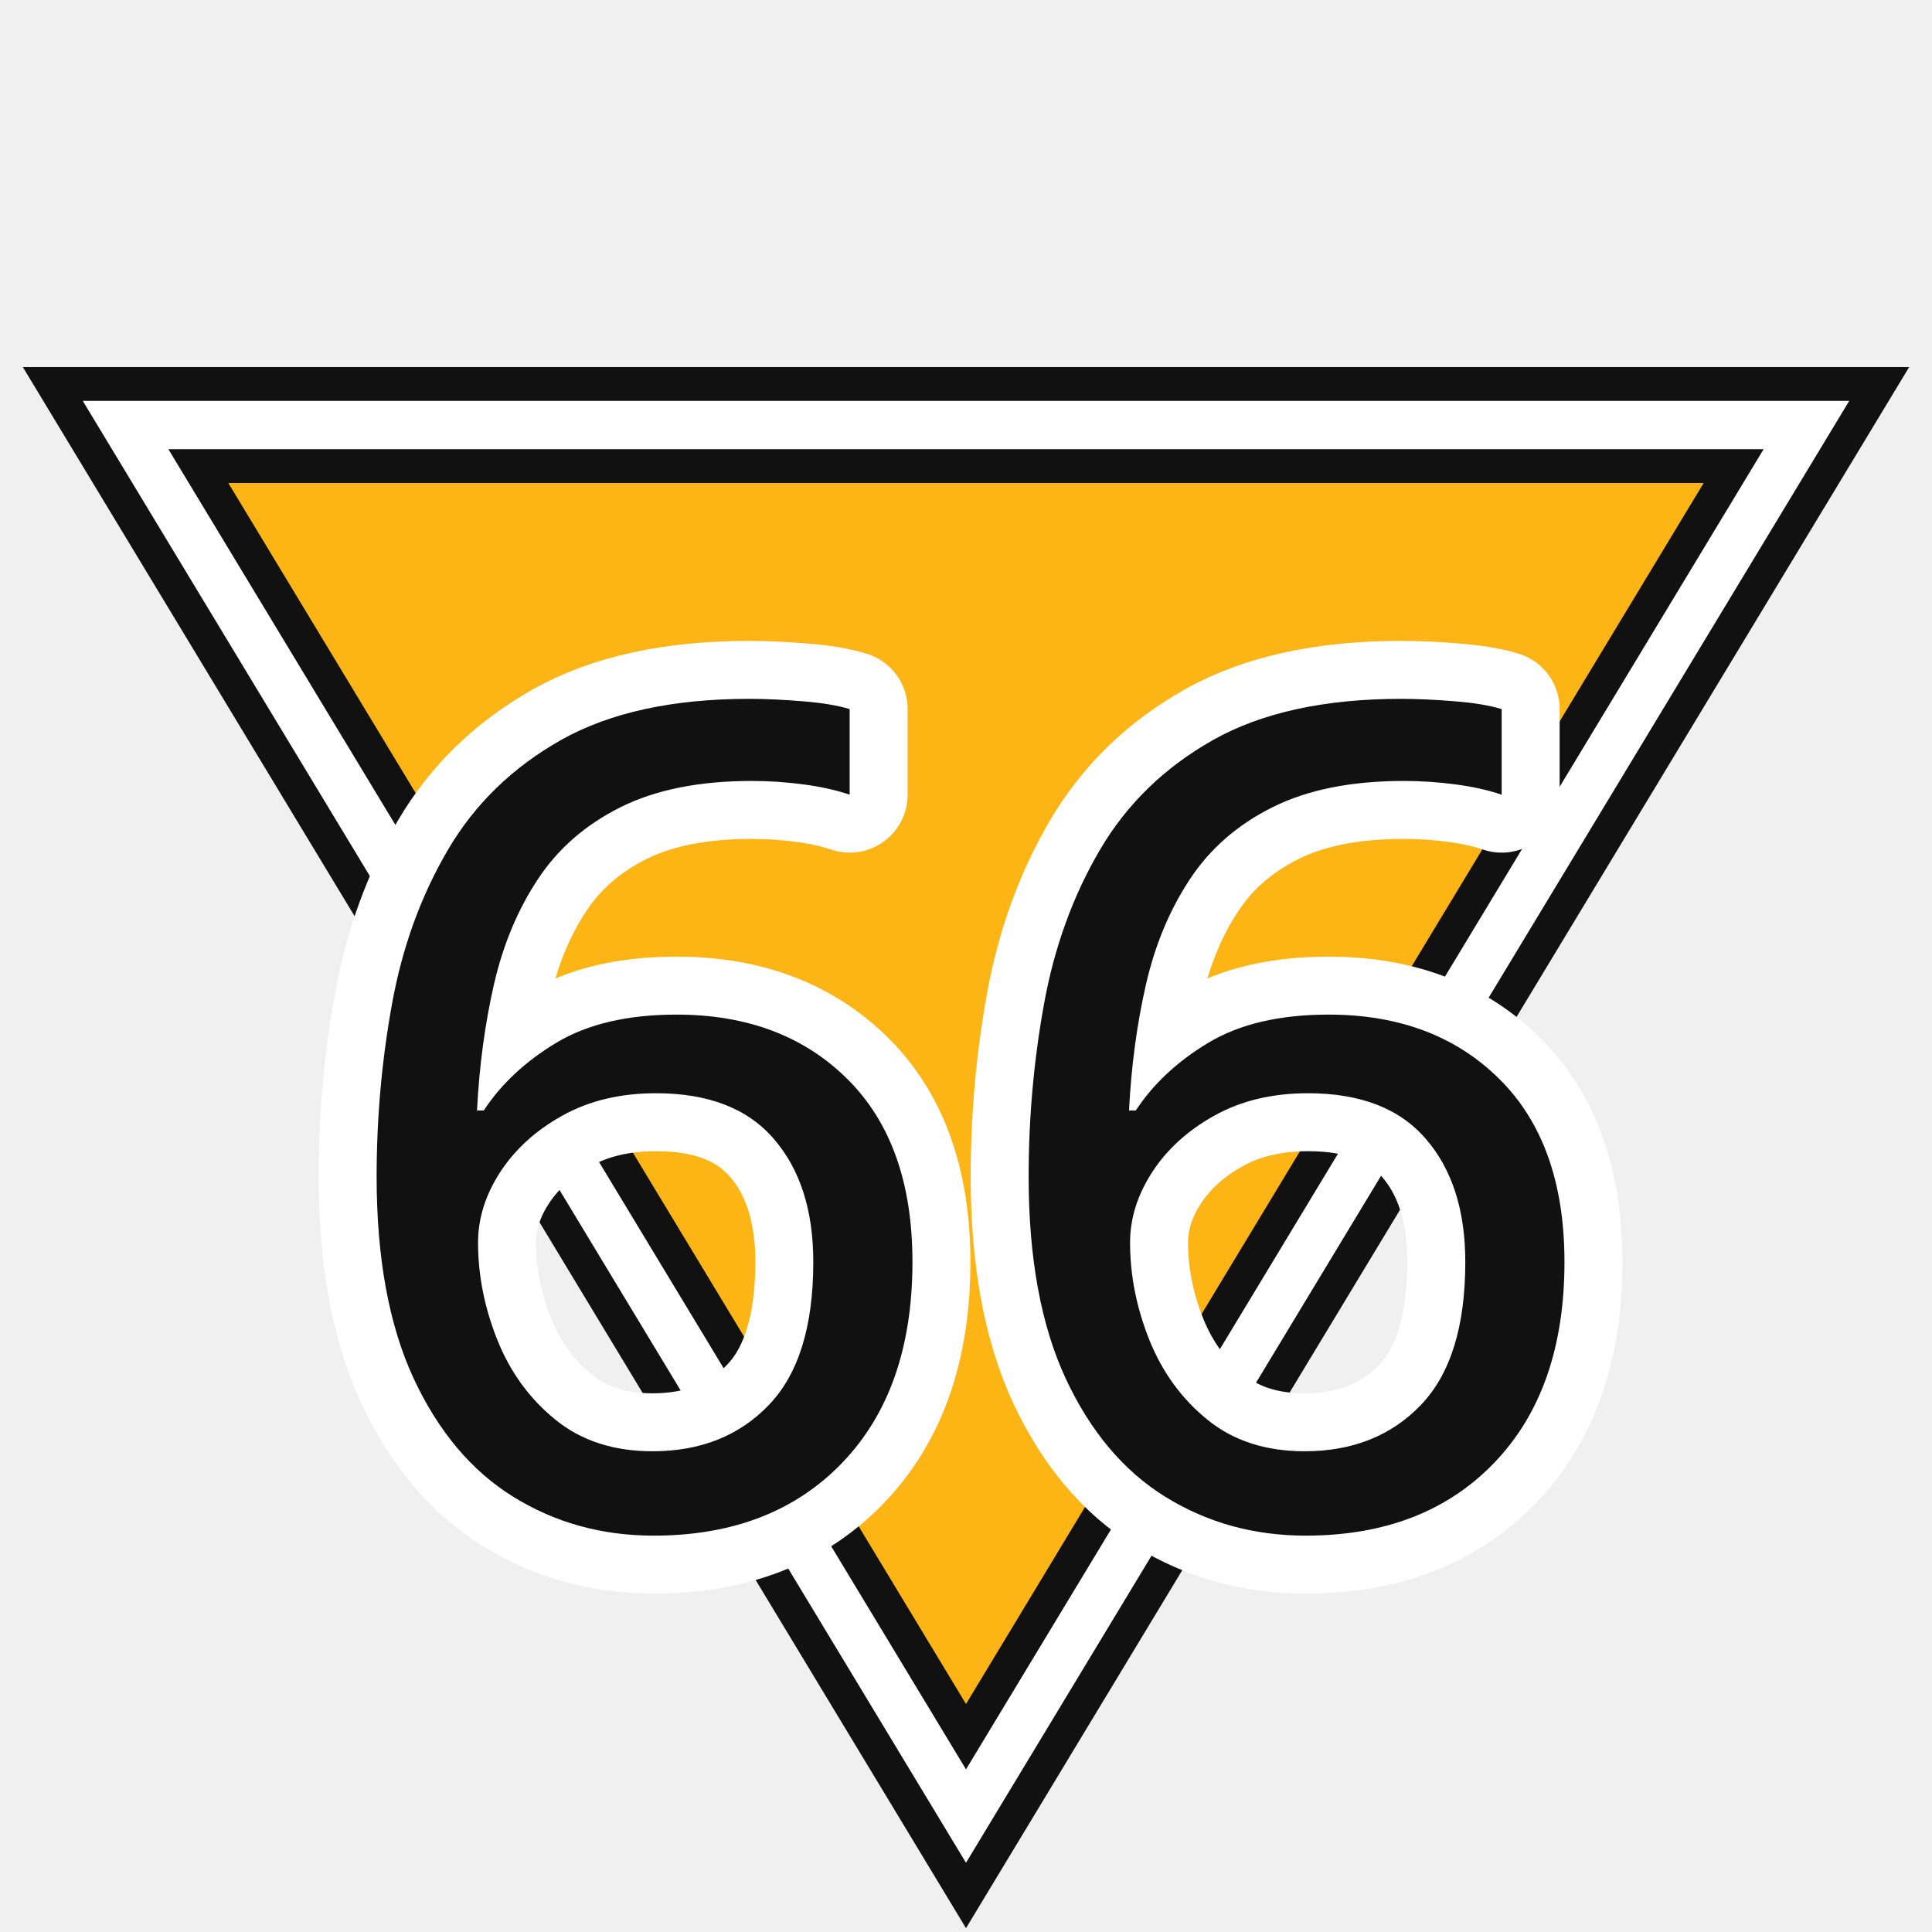
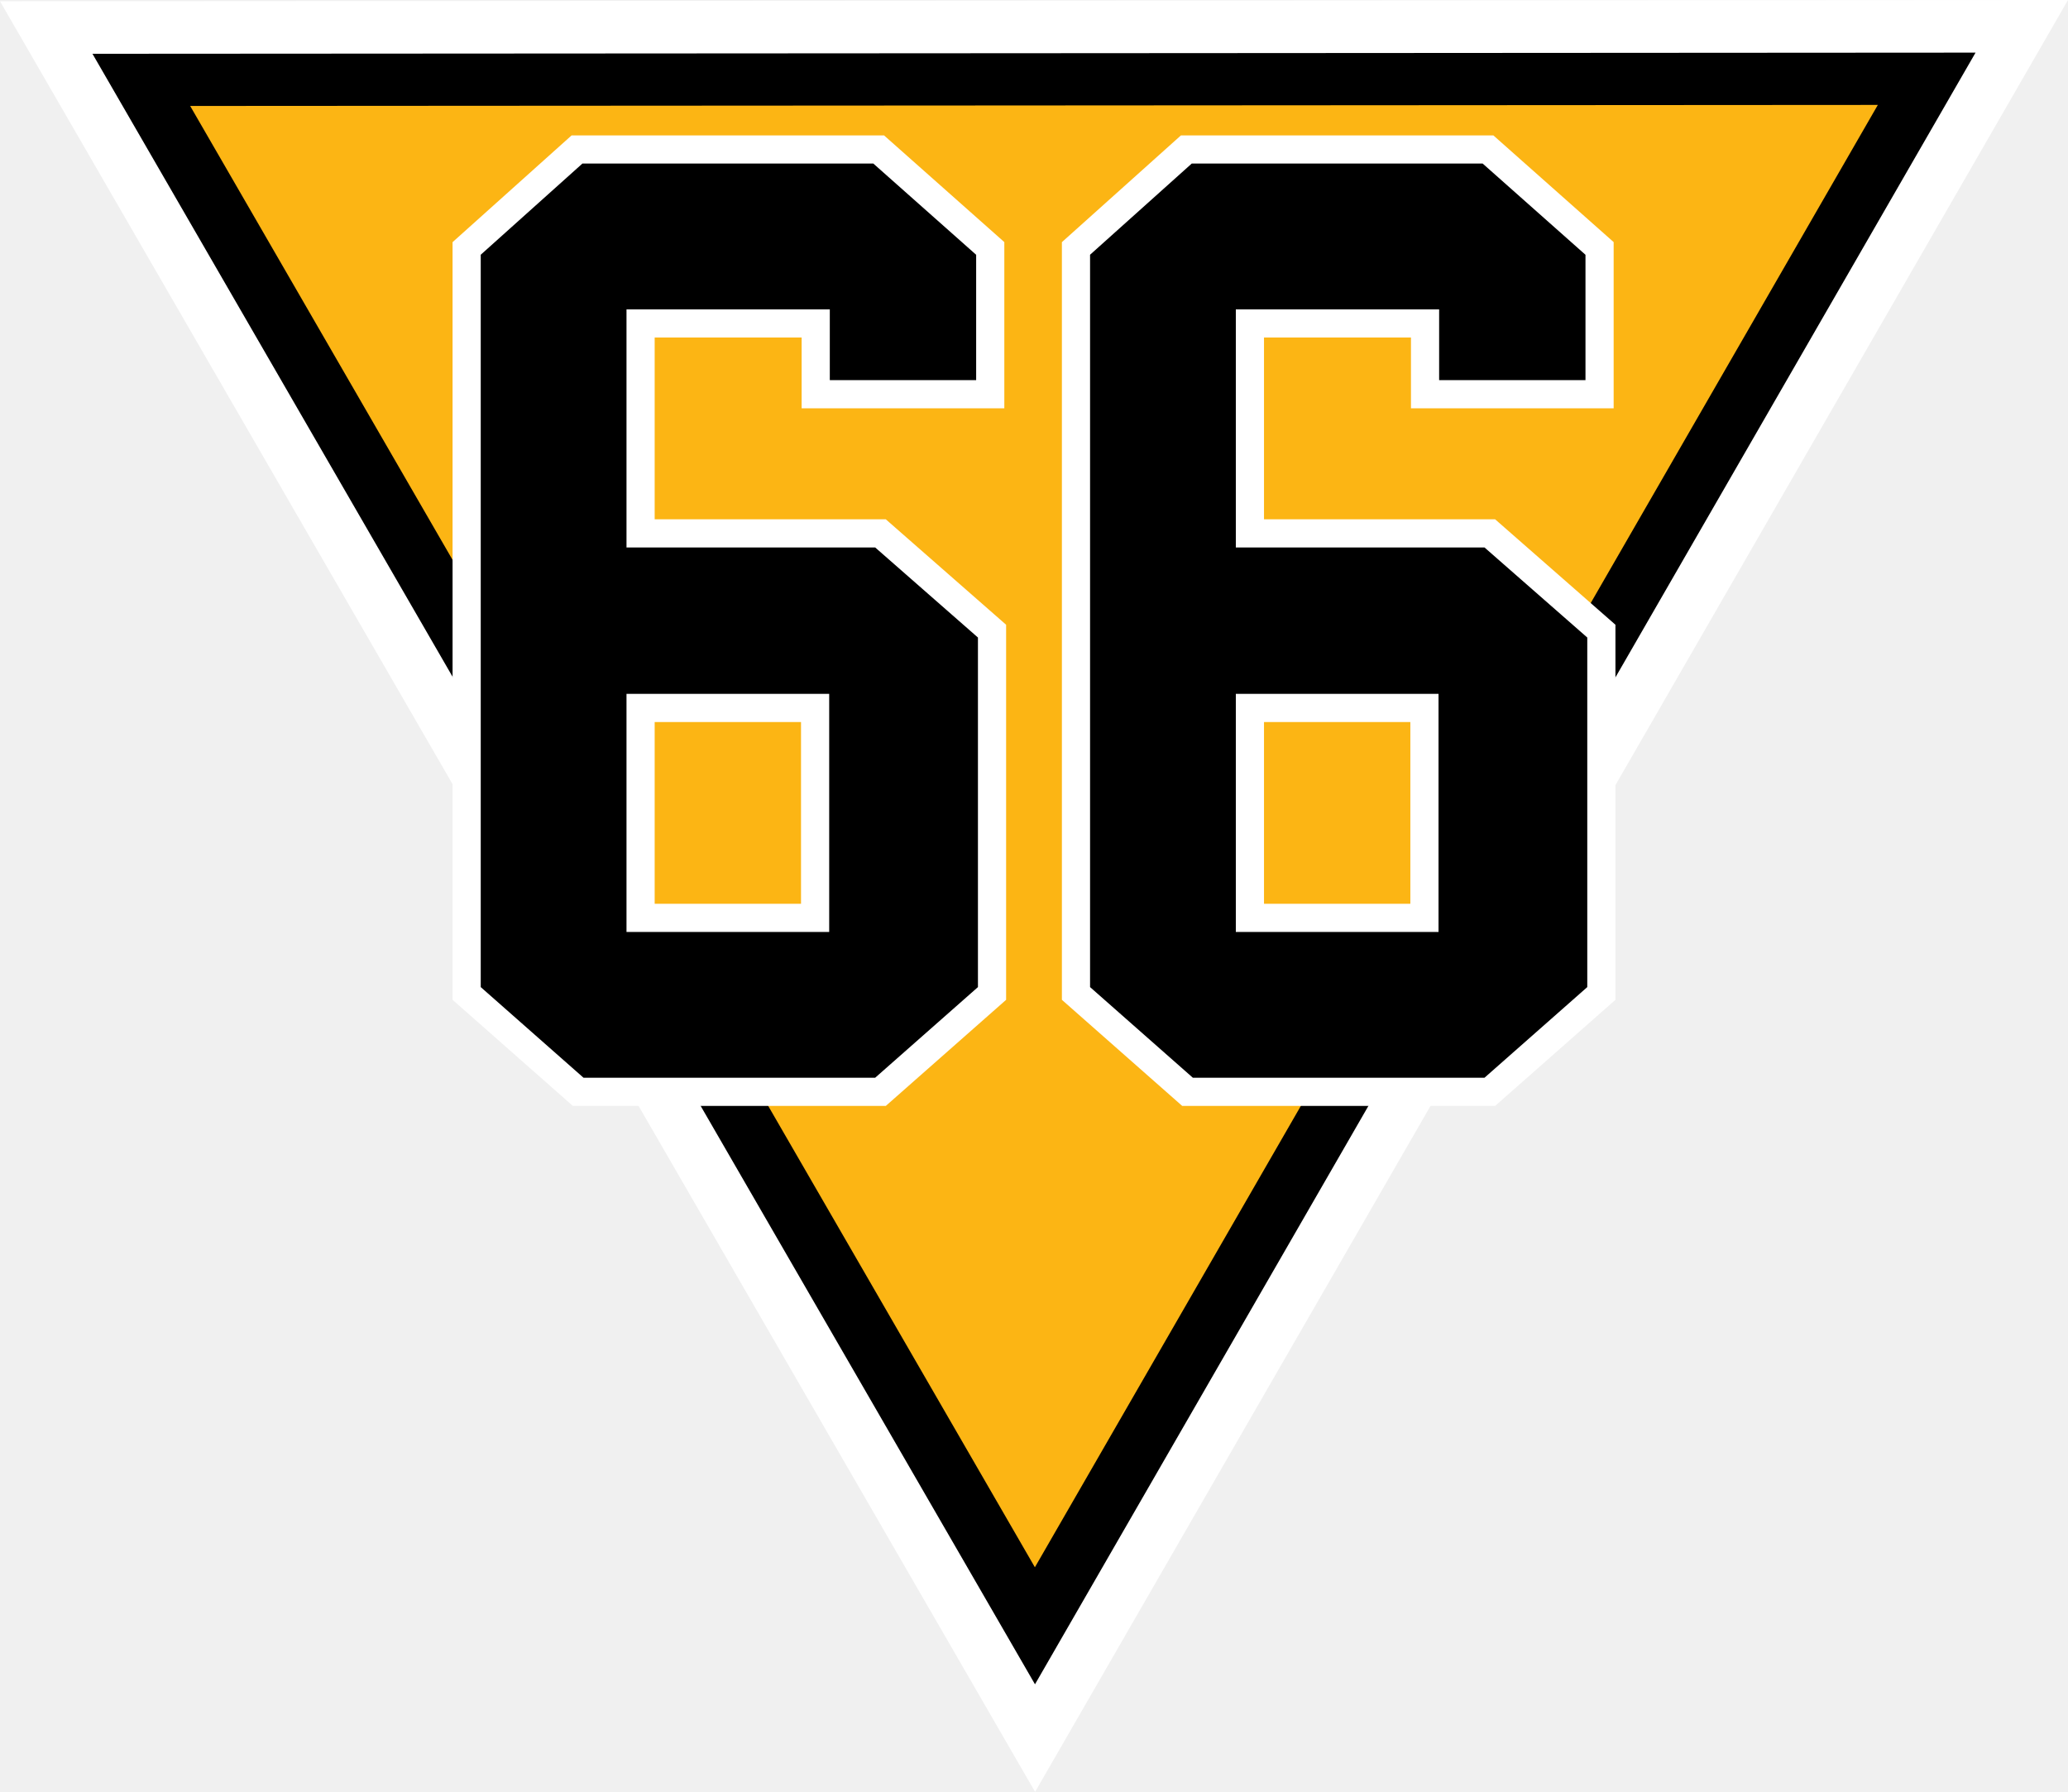
- <svg xmlns="http://www.w3.org/2000/svg" viewBox="0 0 200 200">
-   <polygon points="100,188 13,44 187,44" fill="#FCB514" stroke="#111111" stroke-width="12" stroke-linejoin="miter" />
-   <polygon points="100,188 13,44 187,44" fill="none" stroke="white" stroke-width="5" stroke-linejoin="miter" />
-   <text x="100" y="112" text-anchor="middle" dominant-baseline="central" font-family="Impact, 'Arial Black', sans-serif" font-size="118" fill="white" stroke="white" stroke-width="12" stroke-linejoin="round">66</text>
-   <text x="100" y="112" text-anchor="middle" dominant-baseline="central" font-family="Impact, 'Arial Black', sans-serif" font-size="118" fill="#111111">66</text>
+ <svg xmlns="http://www.w3.org/2000/svg" width="84.345mm" height="73.071mm" viewBox="0 0 84.345 73.071" version="1.1" id="svg1" xml:space="preserve">
+   <defs id="defs1" />
+   <g id="layer1" transform="translate(-62.82728,-51.65653)">
+     <g id="g2" transform="translate(159.5064,-6.116817)">
+       <path style="fill:#ffffff;fill-opacity:1;stroke-width:0.265" id="path1-1" d="M 17.238,49.676 -6.685,24.934 -30.609,0.192 2.78,-8.156 36.17,-16.503 26.704,16.586 Z" transform="matrix(-0.8512222,0.8814273,-0.8814273,-0.8512222,-38.21972,84.9158)" />
+       <g id="g2-2" transform="translate(-115.6088,3.45144)">
+         <path style="fill:#000000;fill-opacity:1;stroke-width:0.265" id="path1-5-1" d="M 17.238,49.676 -6.685,24.934 -30.609,0.192 2.78,-8.156 36.17,-16.503 26.704,16.586 Z" transform="matrix(-0.7751123,0.8026167,-0.8026167,-0.7751123,75.93283,81.18406)" />
+         <path style="fill:#fcb514;fill-opacity:1;stroke-width:0.265" id="path1-6" d="M 17.238,49.676 -6.685,24.934 -30.609,0.192 2.78,-8.156 36.17,-16.503 26.704,16.586 Z" transform="rotate(134.0013,20.05888,56.16453)" />
+       </g>
+     </g>
+     <path style="font-size:50.096px;font-family:'Jersey M54';-inkscape-font-specification:'Jersey M54';stroke:#ffffff;stroke-width:1.149" d="m 103.288,92.169 -4.55,4.012 H 86.41 L 81.86,92.169 V 61.788 l 4.501,-4.036 h 12.304 l 4.55,4.036 v 5.944 h -7.118 v -2.886 h -7.143 v 8.561 h 9.784 l 4.55,3.987 z m -7.216,-3.082 v -8.561 h -7.118 v 8.561 z m 32.068,3.082 -4.55,4.012 h -12.328 l -4.55,-4.012 V 61.788 l 4.501,-4.036 h 12.304 l 4.55,4.036 v 5.944 h -7.118 v -2.886 h -7.143 v 8.561 h 9.784 l 4.55,3.987 z m -7.216,-3.082 v -8.561 h -7.118 v 8.561 z" id="text2" aria-label="66" />
+   </g>
</svg>
